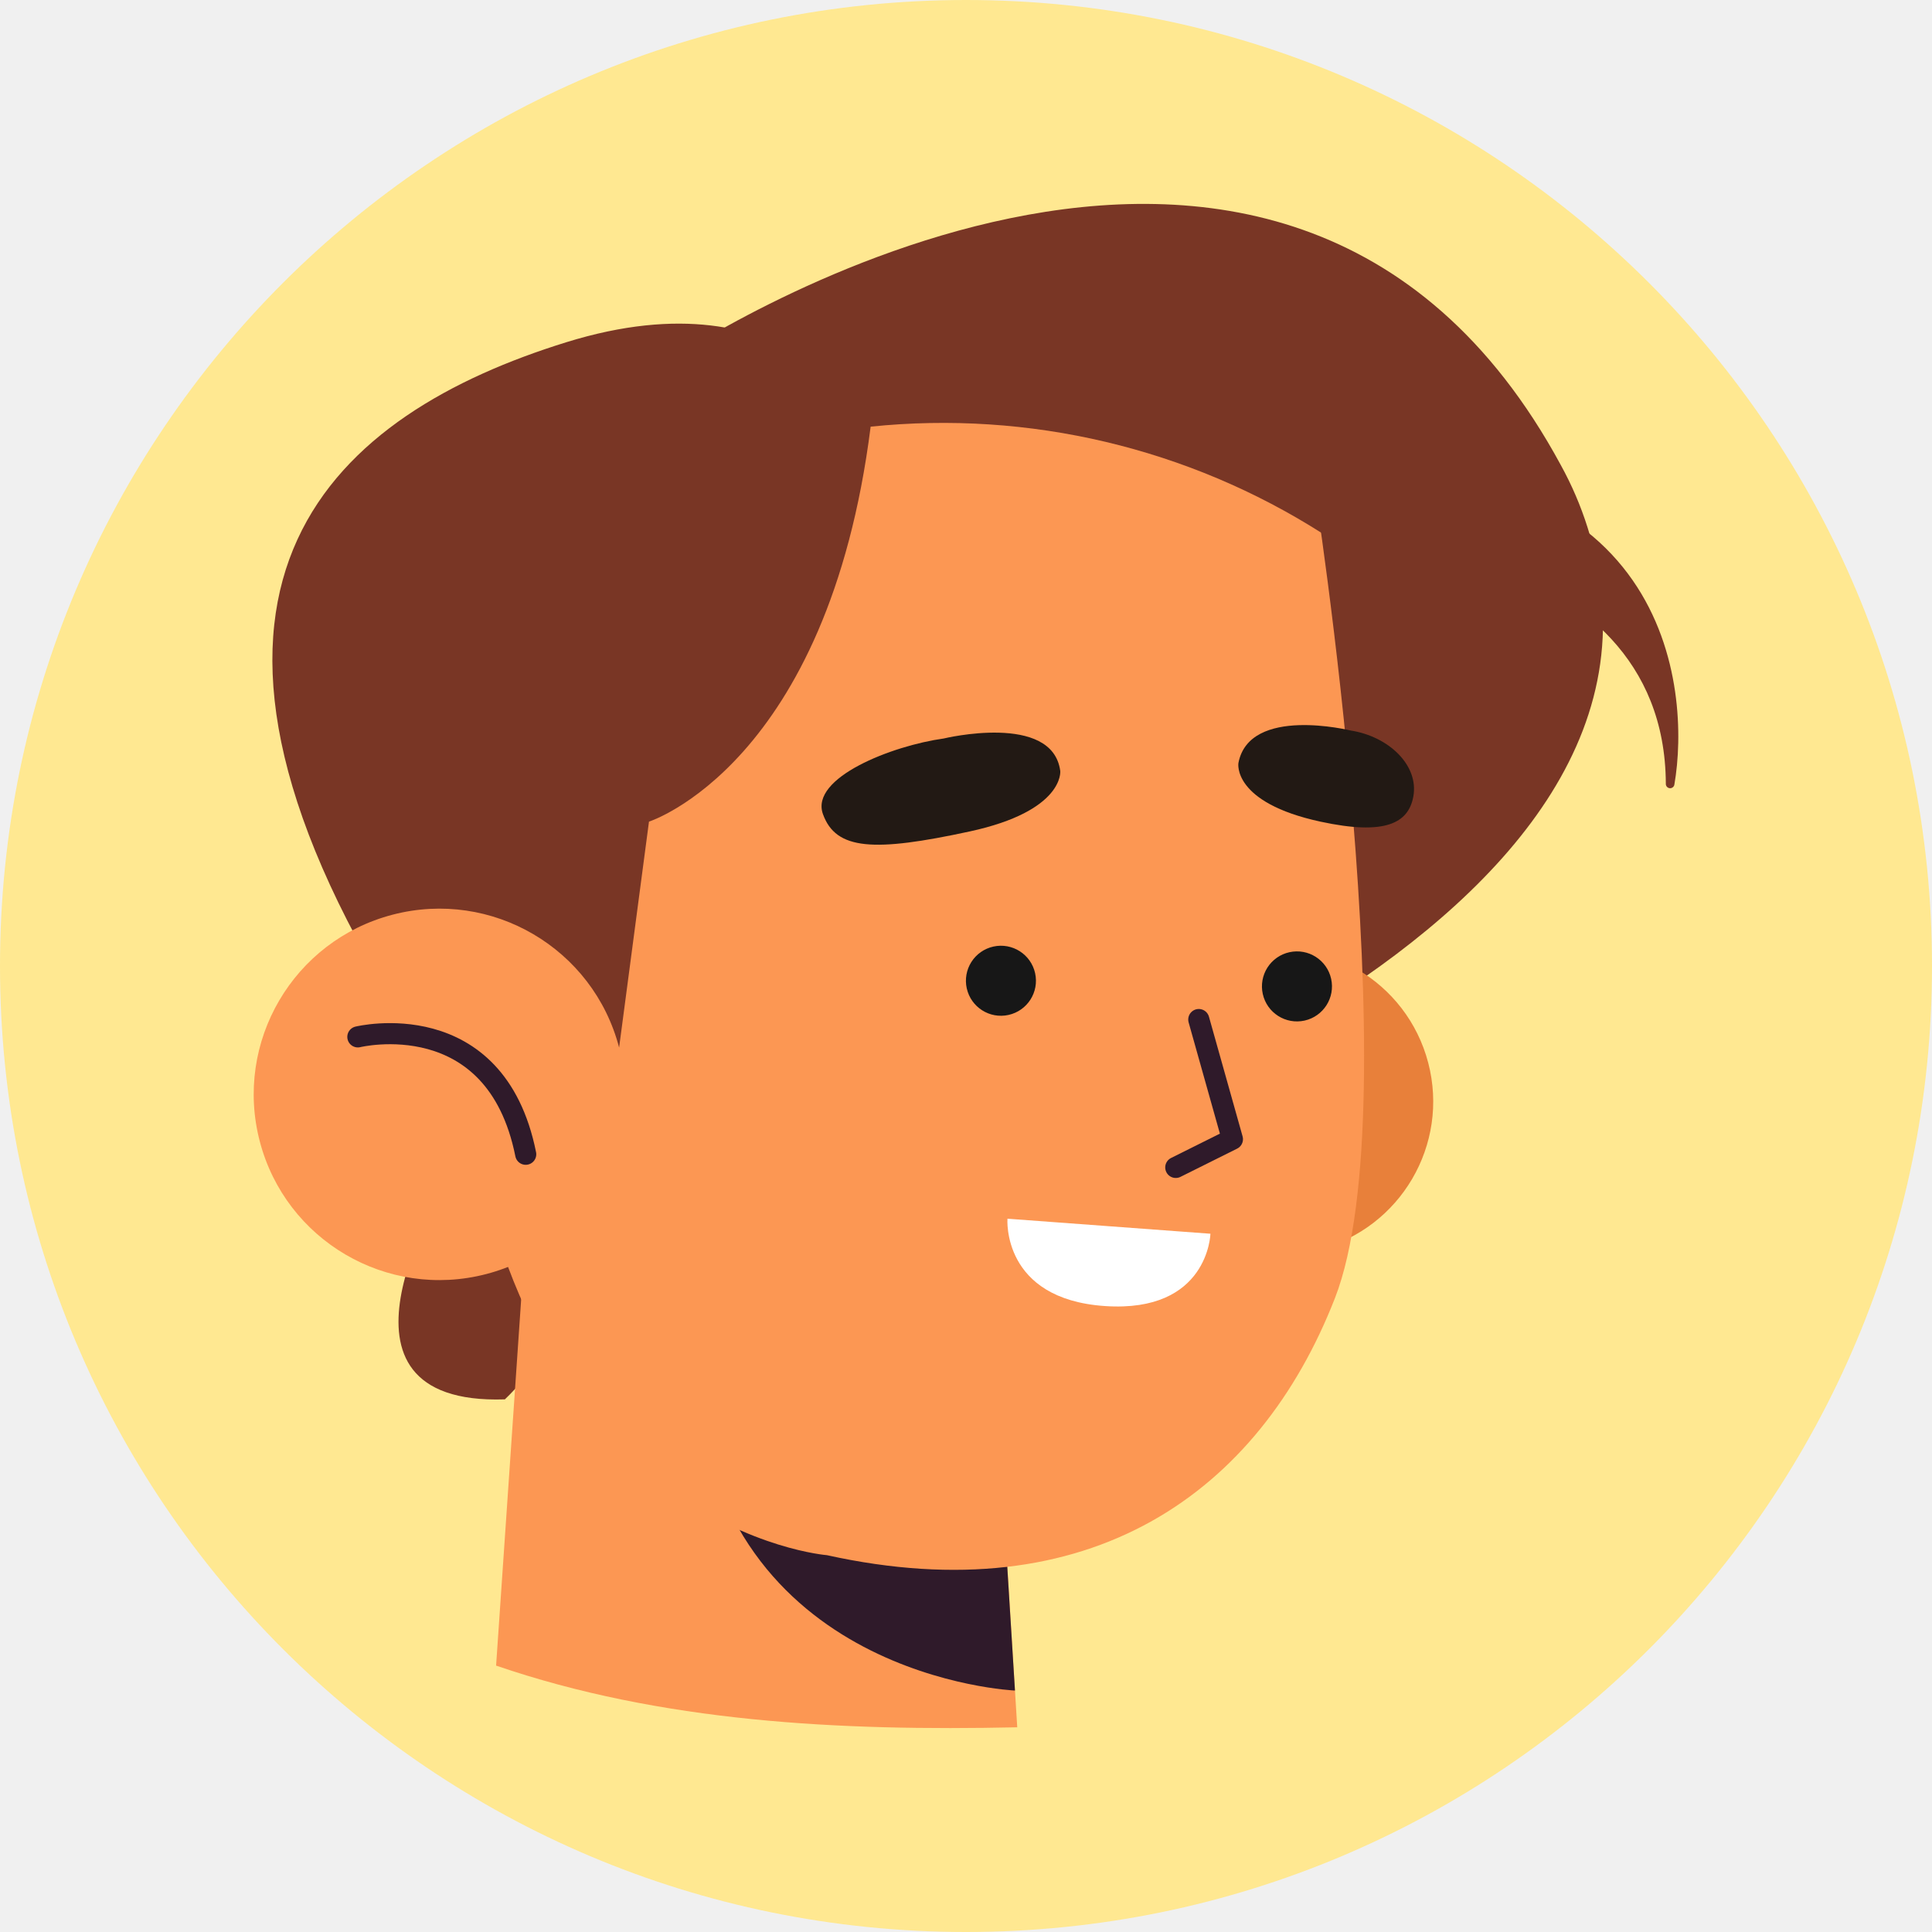
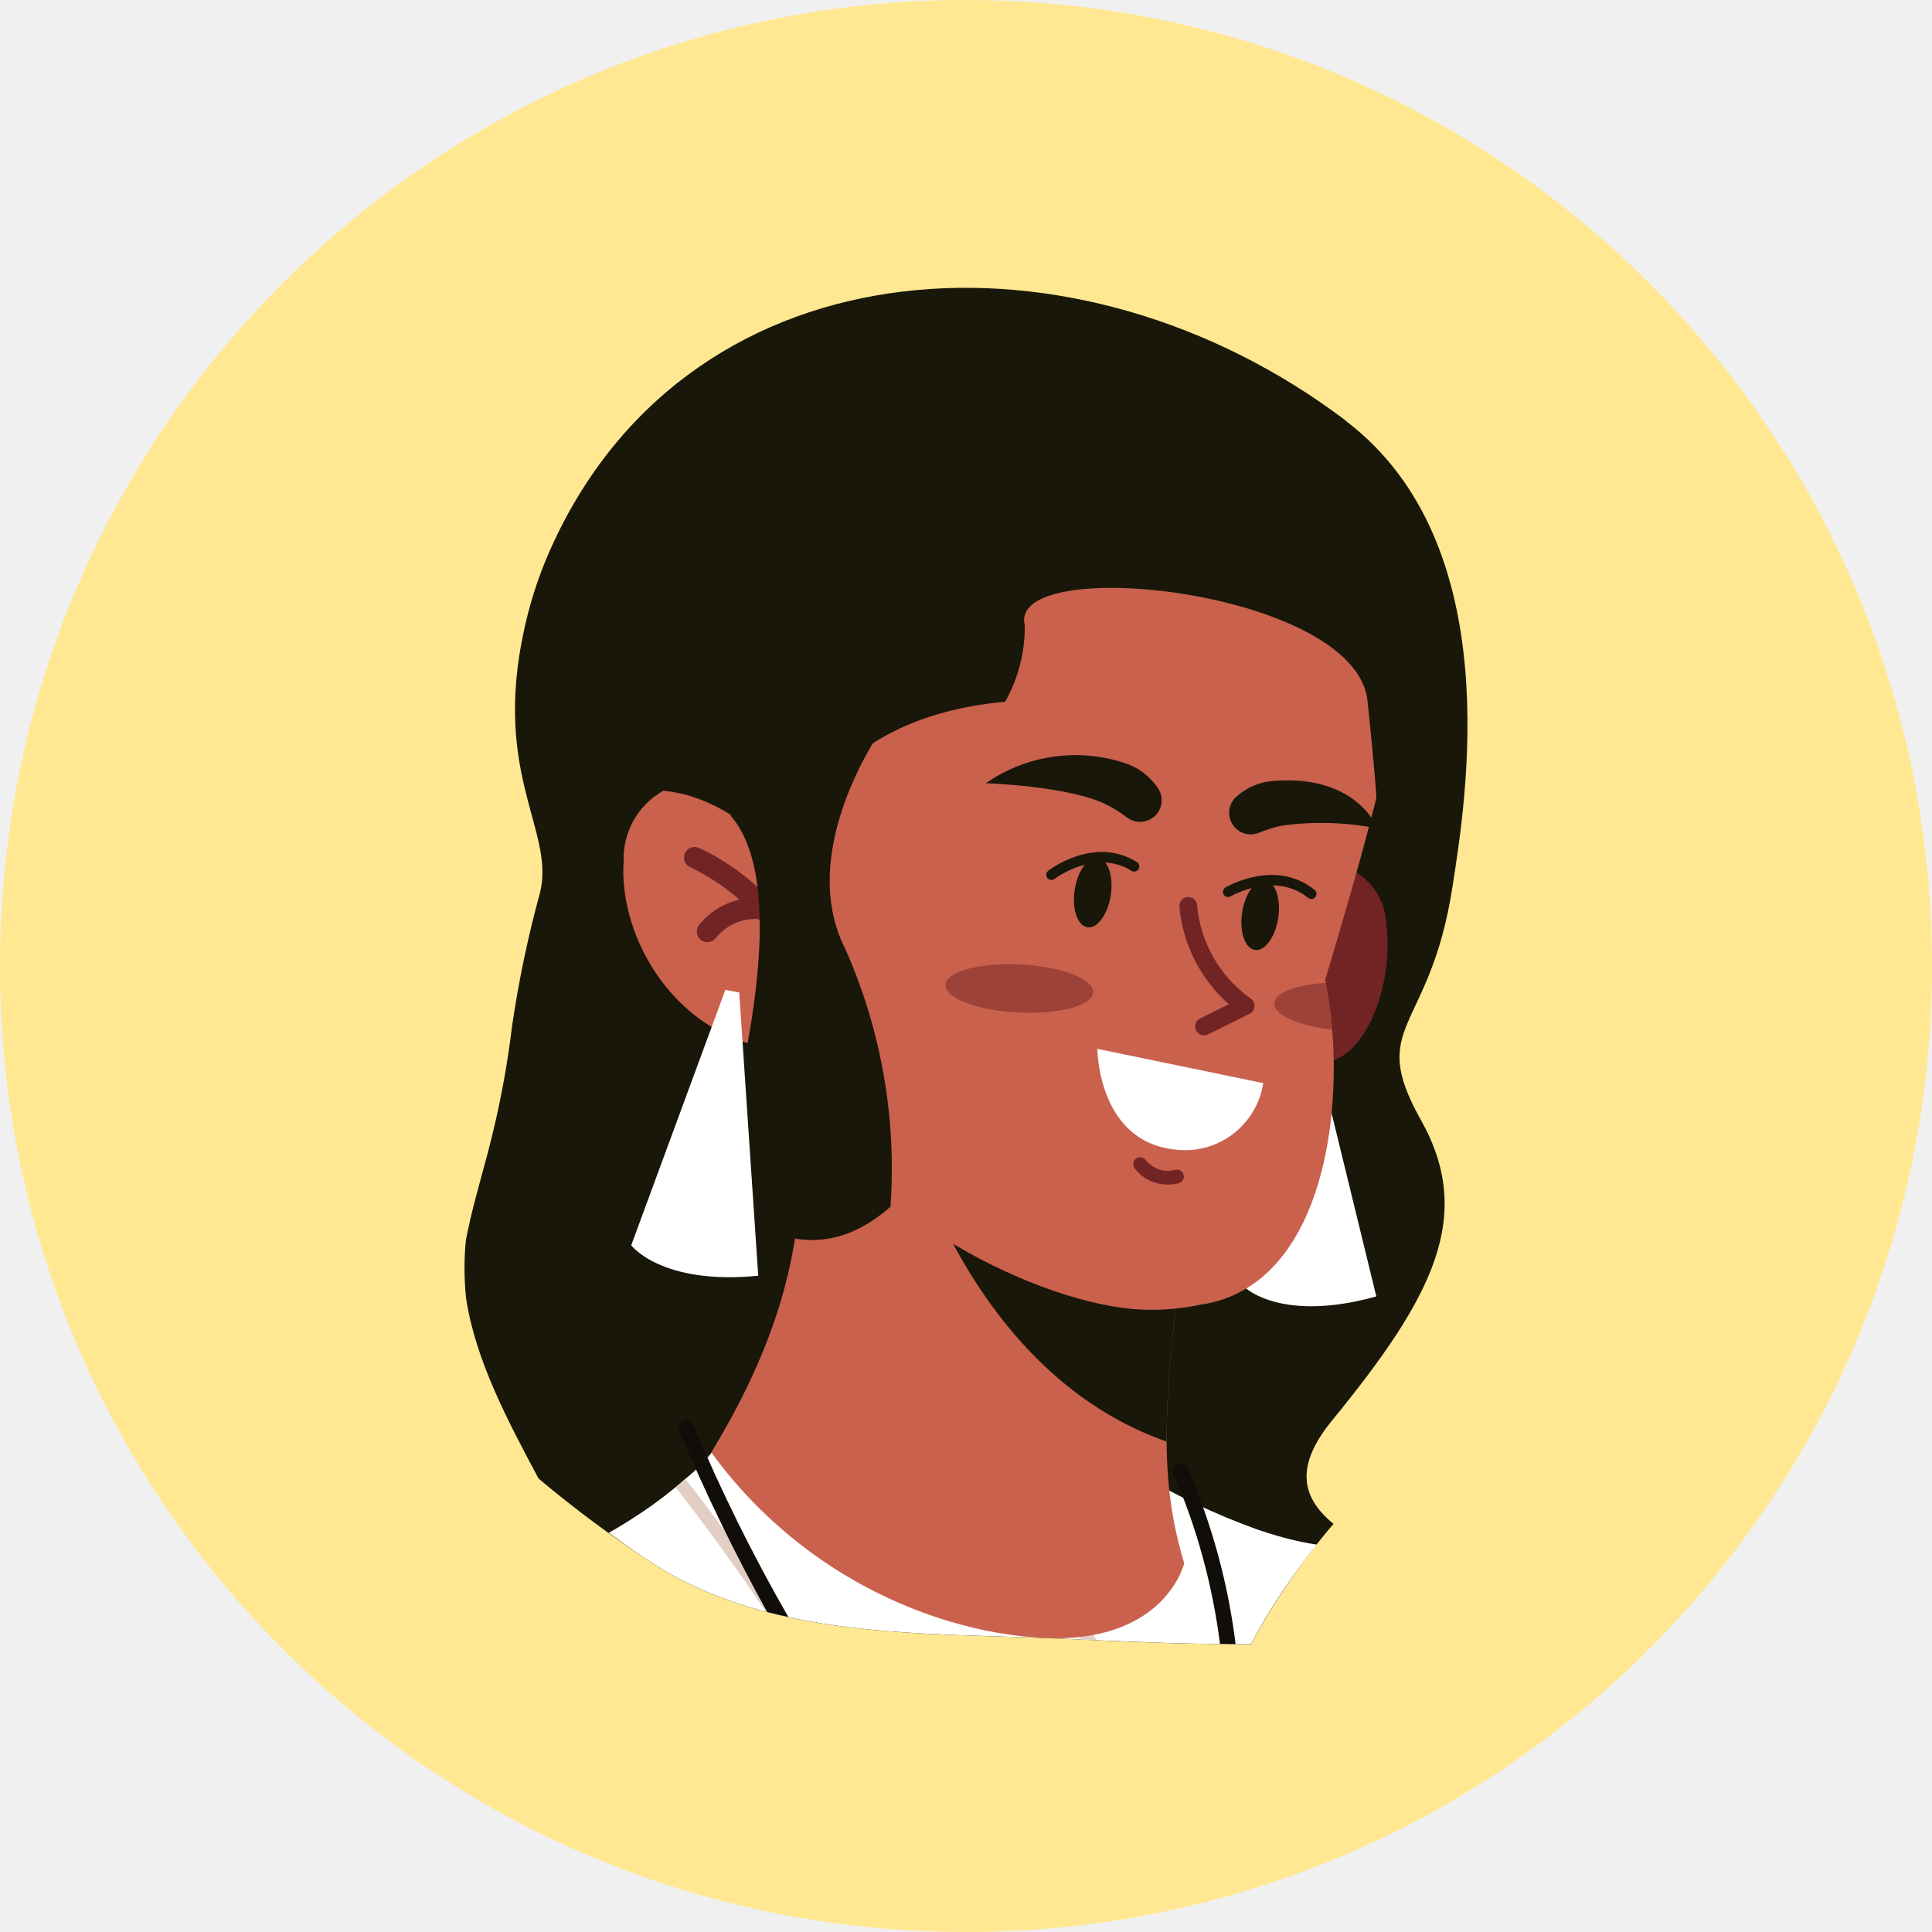
- <svg xmlns="http://www.w3.org/2000/svg" id="Grupo_991247" data-name="Grupo 991247" width="90" height="90" viewBox="0 0 90 90">
+ <svg xmlns="http://www.w3.org/2000/svg" id="Grupo_991351" data-name="Grupo 991351" width="90" height="90" viewBox="0 0 90 90">
  <defs>
    <clipPath id="clip-path">
-       <rect id="Rectángulo_339003" data-name="Rectángulo 339003" width="66.363" height="71" fill="#b90902" />
+       <rect id="Rectángulo_38904" data-name="Rectángulo 38904" width="46.721" height="63.186" fill="none" />
+     </clipPath>
+     <clipPath id="clip-path-3">
+       <rect id="Rectángulo_38901" data-name="Rectángulo 38901" width="2.703" height="2.181" fill="none" />
+     </clipPath>
+     <clipPath id="clip-path-4">
+       <rect id="Rectángulo_38902" data-name="Rectángulo 38902" width="6.883" height="2.268" fill="none" />
    </clipPath>
  </defs>
-   <g id="Grupo_982989" data-name="Grupo 982989">
-     <path id="Trazado_207349" data-name="Trazado 207349" d="M45,0A45,45,0,1,0,90,45,45,45,0,0,0,45,0Z" transform="translate(0)" fill="#ffe891" />
-     <g id="Grupo_984156" data-name="Grupo 984156" transform="translate(11.818 9.5)">
-       <g id="Enmascarar_grupo_984156" data-name="Enmascarar grupo 984156" transform="translate(0 0)" clip-path="url(#clip-path)">
-         <path id="Trazado_212545" data-name="Trazado 212545" d="M11.42,63.841s-6.184,10,2.9,9.7a10,10,0,0,0,2.935-8.984Z" transform="translate(-2.619 -17.853)" fill="#793625" />
-         <path id="Trazado_212546" data-name="Trazado 212546" d="M70.306,18.124a15.94,15.94,0,0,0-1.887-5.954C55.344-12,26.912,7.291,26.912,7.291l4.979,16.934c11.853-7.17,25.955-10.1,38.415-6.1" transform="translate(-7.526 0)" fill="#793625" />
-         <path id="Trazado_212547" data-name="Trazado 212547" d="M33.824,30.1,39.38,52.07S74.148,42.086,72.239,24c-12.46-4-24.8-5.7-38.415,6.1" transform="translate(-9.459 -5.875)" fill="#793625" />
-         <path id="Trazado_212548" data-name="Trazado 212548" d="M56.717,57.078a7.128,7.128,0,1,0,5.1-8.7,7.128,7.128,0,0,0-5.1,8.7" transform="translate(-15.796 -13.465)" fill="#e8803a" />
-         <path id="Trazado_212549" data-name="Trazado 212549" d="M39.953,86.553,39.2,74.392,17.589,55.744,15.676,83.68c7.682,2.631,15.964,3.053,24.277,2.873" transform="translate(-4.384 -15.589)" fill="#fc9753" />
-         <path id="Trazado_212550" data-name="Trazado 212550" d="M43.45,90.482s-13.857-.594-14.89-14.566L42.8,80.034Z" transform="translate(-7.987 -21.23)" fill="#2f1a2a" />
-         <path id="Trazado_212551" data-name="Trazado 212551" d="M53.075,15.167s4.542,28.908.99,38.011S42.621,67.854,30.4,65.153c0,0-14.252-1.106-16.835-21.8C9.679,12.2,39.006-1.773,53.075,15.167" transform="translate(-3.696 -2.207)" fill="#fc9753" />
-         <path id="Trazado_212552" data-name="Trazado 212552" d="M65.241,50.321a1.631,1.631,0,1,0,1.24-1.945,1.63,1.63,0,0,0-1.24,1.945" transform="translate(-18.234 -13.518)" fill="#171717" />
-         <path id="Trazado_212553" data-name="Trazado 212553" d="M46.1,49.955a1.631,1.631,0,1,0,1.24-1.945,1.63,1.63,0,0,0-1.24,1.945" transform="translate(-12.883 -13.415)" fill="#171717" />
-         <path id="Trazado_212554" data-name="Trazado 212554" d="M60.7,52.744l1.567,5.574-2.639,1.315" transform="translate(-16.674 -14.75)" fill="none" stroke="#2f1a2a" stroke-linecap="round" stroke-linejoin="round" stroke-width="0.983" />
-         <path id="Trazado_212555" data-name="Trazado 212555" d="M42.413,34.463s5.068-1.227,5.429,1.514c0,0,.206,1.861-4.228,2.818s-6.222.881-6.828-.813,3.223-3.186,5.627-3.519" transform="translate(-10.269 -9.561)" fill="#221914" />
-         <path id="Trazado_212556" data-name="Trazado 212556" d="M68.907,33.954s-4.718-1.168-5.228,1.516c0,0-.311,1.837,3.829,2.731,3.014.65,4.089.067,4.318-1.164.272-1.459-1.145-2.809-2.92-3.083" transform="translate(-17.807 -9.424)" fill="#221914" />
-         <path id="Trazado_212557" data-name="Trazado 212557" d="M48.743,65.624l9.456.7s-.094,3.695-4.914,3.369-4.542-4.065-4.542-4.065" transform="translate(-13.63 -18.352)" fill="#fff" />
-         <path id="Trazado_212558" data-name="Trazado 212558" d="M17.36,41.462l1.391-10.523s8.335-2.652,10.326-18.4c0,0-3.5-7.245-14.182-3.931S-5.064,19.649,6.651,39.047Z" transform="translate(-0.337 -2.164)" fill="#793625" />
-         <path id="Trazado_212559" data-name="Trazado 212559" d="M.282,56.407A8.65,8.65,0,1,0,6.469,45.854,8.651,8.651,0,0,0,.282,56.407" transform="translate(0 -12.744)" fill="#fc9753" />
-         <path id="Trazado_212560" data-name="Trazado 212560" d="M6.736,53.807s6.408-1.572,7.82,5.468" transform="translate(-1.884 -15.005)" fill="none" stroke="#2f1a2a" stroke-linecap="round" stroke-linejoin="round" stroke-width="0.983" />
-         <path id="Trazado_212561" data-name="Trazado 212561" d="M36.708,11.959a32.88,32.88,0,0,1,21.044,4.974L55.541,7.581,41.7,5.666,28.5,10.637l3.258.308Z" transform="translate(-7.969 -1.584)" fill="#793625" />
-         <path id="Trazado_212562" data-name="Trazado 212562" d="M68.626,20.078s15.937.04,16,11.652a.2.2,0,0,0,.4.035c.747-4.314-.055-16.119-17.645-14.741Z" transform="translate(-18.843 -4.73)" fill="#793625" />
+   <g id="Grupo_159043" data-name="Grupo 159043" transform="translate(0 0)">
+     <circle id="Elipse_4780" data-name="Elipse 4780" cx="45" cy="45" r="45" fill="#ffe891" />
+   </g>
+   <g id="Grupo_162305" data-name="Grupo 162305" transform="translate(21.639 13.407)">
+     <g id="Grupo_162304" data-name="Grupo 162304" clip-path="url(#clip-path)">
+       <g id="Grupo_162303" data-name="Grupo 162303" transform="translate(0 0)">
+         <g id="Grupo_162302" data-name="Grupo 162302" clip-path="url(#clip-path)">
+           <path id="Trazado_143571" data-name="Trazado 143571" d="M41.048,6.184C28.6-3.246,10.732-2.3,4.148,11.859a19.033,19.033,0,0,0-1.192,3.314c-1.878,7.345,1.282,10.013.566,12.985a52.286,52.286,0,0,0-1.306,6.223,42.85,42.85,0,0,1-.923,5.087C.934,40.962.461,42.44.148,43.945c-.039.192-.066.331-.085.424a13.231,13.231,0,0,0,.012,2.716c.444,2.9,1.94,5.691,3.375,8.386A55.511,55.511,0,0,0,8.736,59.4c5.524,3.581,12.652,3.245,18.989,3.528,2.965.133,5.931.275,8.9.259l.008,0a32.412,32.412,0,0,1,3.848-5.606c-1.492-1.223-1.82-2.675-.064-4.821,4.7-5.749,6.653-9.513,4.132-14s.42-4.037,1.474-10.857c.614-3.972,2.611-15.962-4.974-21.707" transform="translate(0 0)" fill="#181709" />
+           <path id="Trazado_143572" data-name="Trazado 143572" d="M36.894,65.242a30.011,30.011,0,0,1,3.069-4.634q-.332-.048-.668-.118c-.395-.08-.79-.181-1.186-.295q-.474-.137-.942-.3a31.559,31.559,0,0,1-5.659-2.7l-6.574-.765-.752-.088L12.631,54.992a7.676,7.676,0,0,1-2.084,2.555c-.143.127-.295.259-.455.39a20.038,20.038,0,0,1-2.114,1.524c-.218.139-.442.278-.68.416-.1.06-.213.121-.319.182.67.482,1.341.962,2.019,1.4,5.524,3.581,12.652,3.245,18.988,3.528,2.734.122,5.468.253,8.2.26.235,0,.469,0,.7-.006" transform="translate(-0.262 -2.062)" fill="#fff" />
+           <path id="Trazado_143573" data-name="Trazado 143573" d="M15.279,64.039c-1.454-2.189-2.985-4.326-4.61-6.391-.143.127-.295.258-.455.39,1.473,1.876,2.865,3.812,4.2,5.79.287.076.577.145.868.211" transform="translate(-0.383 -2.162)" fill="#e2cec3" />
+           <path id="Trazado_143574" data-name="Trazado 143574" d="M24.958,57.252a.3.3,0,0,0,0-.6.3.3,0,0,0,0,.6" transform="translate(-0.925 -2.124)" fill="#e2cec3" />
+           <path id="Trazado_143575" data-name="Trazado 143575" d="M25.242,57.033c1.58,2.624,3.037,5.316,4.413,8.049l.7.029q-2.207-4.406-4.754-8.633l-.752-.088c.052.086.106.172.155.258.08.127.157.257.233.384" transform="translate(-0.932 -2.115)" fill="#e2cec3" />
+           <path id="Trazado_143576" data-name="Trazado 143576" d="M40.1,35.459,37.821,47.935s1.707,1.6,6.072.38L40.758,35.467Z" transform="translate(-1.418 -1.33)" fill="#fff" />
+           <path id="Trazado_143577" data-name="Trazado 143577" d="M42.007,27.884a2.956,2.956,0,0,1,2.43,2.8c.383,2.615-.95,6.971-3.593,6.426s1.163-9.228,1.163-9.228" transform="translate(-1.497 -1.046)" fill="#722324" />
+           <line id="Línea_387" data-name="Línea 387" y2="0.002" transform="translate(33.188 47.104)" fill="#c9614d" />
+           <path id="Trazado_143578" data-name="Trazado 143578" d="M23.128,63.566a18.428,18.428,0,0,0,4.247.749l.471.018c5.31.045,6.127-3.5,6.127-3.5a18.366,18.366,0,0,1-.752-4.032c-.041-.531-.064-1.077-.067-1.641A44.354,44.354,0,0,1,33.465,50c.048-.455.1-.928.164-1.415l.007-.058C26.912,46.9,21.419,43.879,17.677,38.89l-1.007-.607-.679-.412-.127.392.121,1.252c.591,5.886-.762,10.751-4.042,16.156a21.3,21.3,0,0,0,11.185,7.9" transform="translate(-0.448 -1.42)" fill="#c9614d" />
+           <path id="Trazado_143579" data-name="Trazado 143579" d="M14.484,63.74c.327.086.658.162.99.234a80.767,80.767,0,0,1-4.45-9c-.186-.421-.8-.057-.619.362a88.3,88.3,0,0,0,4.078,8.4" transform="translate(-0.389 -2.055)" fill="#110e0a" />
+           <path id="Trazado_143580" data-name="Trazado 143580" d="M36.477,65.3c.243,0,.485.014.728.015a29.726,29.726,0,0,0-2.22-8.159c-.162-.426-.854-.242-.69.191A29.184,29.184,0,0,1,36.477,65.3" transform="translate(-1.285 -2.134)" fill="#110e0a" />
+           <path id="Trazado_143581" data-name="Trazado 143581" d="M22.716,44.334c1.4,3.222,4.673,8.922,10.842,11.073a44.579,44.579,0,0,1,.311-5.165c.049-.454.1-.928.165-1.414-.133.014-.269.025-.405.033-3.669.222-7.644-1.69-10.912-4.527" transform="translate(-0.852 -1.662)" fill="#181709" />
+           <path id="Trazado_143582" data-name="Trazado 143582" d="M7.7,26.969c-.251,3.648,2.529,8.326,7.292,8.785l.025,0h0l.1.011c.064.216.139.427.218.644.032.093.068.189.1.282a.062.062,0,0,0,.012.026C18,43.12,26.577,47.371,31.342,47.828a10.949,10.949,0,0,0,3.247-.2c5.137-.752,6.554-7.526,6.119-12.808a20.069,20.069,0,0,0-.3-2.181l-.029-.141s2.2-7.2,2.814-10.358c1.192-6.13-1.924-12.656-15.4-14.823s-17.3,6.026-18.562,10.426c-.212.732-.367,5.175.326,5.941A3.624,3.624,0,0,0,7.7,26.969" transform="translate(-0.288 -0.261)" fill="#c9614d" />
+           <path id="Trazado_143583" data-name="Trazado 143583" d="M39.315,30.433c-.137.892-.623,1.559-1.087,1.488s-.73-.852-.593-1.745.623-1.559,1.087-1.488.73.852.593,1.745" transform="translate(-1.41 -1.076)" fill="#181709" />
+           <path id="Trazado_143584" data-name="Trazado 143584" d="M36.853,29.427A.239.239,0,0,1,36.827,29c.1-.056,2.351-1.355,4.159.122a.239.239,0,0,1-.3.371c-1.551-1.27-3.593-.092-3.613-.081a.237.237,0,0,1-.217.013" transform="translate(-1.377 -1.066)" fill="#181709" />
+           <path id="Trazado_143585" data-name="Trazado 143585" d="M31.21,29.335c-.137.892-.623,1.559-1.087,1.488s-.73-.852-.593-1.745.624-1.559,1.088-1.488.729.852.592,1.745" transform="translate(-1.106 -1.034)" fill="#181709" />
+           <path id="Trazado_143586" data-name="Trazado 143586" d="M28.327,28.6a.239.239,0,0,1-.079-.419c.087-.067,2.16-1.642,4.14-.4a.239.239,0,0,1-.253.405c-1.7-1.064-3.576.363-3.594.377a.243.243,0,0,1-.214.04" transform="translate(-1.056 -1.024)" fill="#181709" />
+           <path id="Trazado_143587" data-name="Trazado 143587" d="M30.629,36.833s.007,4.282,3.582,4.689a3.692,3.692,0,0,0,4.146-3.092Z" transform="translate(-1.149 -1.381)" fill="#fff" />
+           <path id="Trazado_143588" data-name="Trazado 143588" d="M33.471,43.291a1.925,1.925,0,0,1-1.058-.719.324.324,0,0,1,.537-.361,1.31,1.31,0,0,0,1.395.449.324.324,0,0,1,.146.63,2.1,2.1,0,0,1-1.02,0" transform="translate(-1.214 -1.578)" fill="#722324" />
+           <path id="Trazado_143589" data-name="Trazado 143589" d="M9.563,23.648a7.931,7.931,0,0,1,1.09.2A8.059,8.059,0,0,1,15.276,27.4c.192-1.239,1.519-6.924,9.821-7.859.118-.013.246-.025.379-.036a7.079,7.079,0,0,0,.914-3.562c-.827-3.375,15.422-1.661,15.968,3.519.228,2.17.35,3.584.416,4.5v0a8.919,8.919,0,0,1,.058,1.685s1.434,1.494,1.554-5.64a9.687,9.687,0,0,0-2.409-6.364C38.734,9.7,32.577,6.877,25.768,6,15.687,4.714,8.341,15.306,7.859,19.172s1.7,4.477,1.7,4.477" transform="translate(-0.292 -0.221)" fill="#181709" />
+           <g id="Grupo_162298" data-name="Grupo 162298" transform="translate(37.718 32.381)" opacity="0.5">
+             <g id="Grupo_162297" data-name="Grupo 162297">
+               <g id="Grupo_162296" data-name="Grupo 162296" clip-path="url(#clip-path-3)">
+                 <path id="Trazado_143590" data-name="Trazado 143590" d="M39.188,34.586c-.027.543,1.134,1.054,2.7,1.237a20.133,20.133,0,0,0-.3-2.181c-1.37.08-2.375.45-2.4.944" transform="translate(-39.188 -33.642)" fill="#722324" />
+               </g>
+             </g>
+           </g>
+           <path id="Trazado_143591" data-name="Trazado 143591" d="M35.709,35.924a.424.424,0,0,0,.228-.04l1.933-.961a.413.413,0,0,0,.051-.711,5.963,5.963,0,0,1-2.5-4.379.414.414,0,0,0-.819.121,6.9,6.9,0,0,0,2.3,4.525l-1.337.663a.414.414,0,0,0,.141.783" transform="translate(-1.298 -1.106)" fill="#722324" />
+           <path id="Trazado_143592" data-name="Trazado 143592" d="M31.8,25.516a1.006,1.006,0,0,0,1.486-1.3,2.923,2.923,0,0,0-1.628-1.242,7.3,7.3,0,0,0-6.422.952s3.872.129,5.608.992a5.706,5.706,0,0,1,.956.6" transform="translate(-0.946 -0.848)" fill="#181709" />
+           <path id="Trazado_143593" data-name="Trazado 143593" d="M38.4,26.279a1.006,1.006,0,0,1-1.1-1.638,2.916,2.916,0,0,1,1.891-.783c3.784-.262,4.736,2.225,4.736,2.225a13.354,13.354,0,0,0-4.449-.137,5.571,5.571,0,0,0-1.077.333" transform="translate(-1.387 -0.894)" fill="#181709" />
+           <g id="Grupo_162301" data-name="Grupo 162301" transform="translate(22.405 31.508)" opacity="0.5">
+             <g id="Grupo_162300" data-name="Grupo 162300" transform="translate(0)">
+               <g id="Grupo_162299" data-name="Grupo 162299" clip-path="url(#clip-path-4)">
+                 <path id="Trazado_143594" data-name="Trazado 143594" d="M30.161,34.044c-.031.619-1.6,1.042-3.5.945s-3.416-.676-3.384-1.295,1.6-1.041,3.5-.945,3.416.676,3.384,1.295" transform="translate(-23.278 -32.735)" fill="#722324" />
+               </g>
+             </g>
+           </g>
+           <path id="Trazado_143595" data-name="Trazado 143595" d="M15.276,36.82l.025,0h0l.1.011c.062.215.137.427.216.644.034.093.069.189.1.282a.16.16,0,0,0,.013.026,4.4,4.4,0,0,0,1.892-.6,3.486,3.486,0,0,0,1.044-.987.494.494,0,0,0-.809-.566,2.656,2.656,0,0,1-1.245.947,3.563,3.563,0,0,1-.878.209,4.248,4.248,0,0,1-.466.034" transform="translate(-0.573 -1.328)" fill="#722324" />
+           <path id="Trazado_143596" data-name="Trazado 143596" d="M15.748,33.693a.493.493,0,0,1-.376-.421c-.422-3.477-4.414-5.244-4.453-5.261a.493.493,0,0,1,.39-.907c.186.08,4.553,2,5.043,6.048a.492.492,0,0,1-.43.55.514.514,0,0,1-.172-.01" transform="translate(-0.398 -1.015)" fill="#722324" />
+           <path id="Trazado_143597" data-name="Trazado 143597" d="M11.622,31.575a.48.48,0,0,1-.172-.078.493.493,0,0,1-.116-.688,3.387,3.387,0,0,1,3.073-1.265.493.493,0,0,1-.108.981,2.4,2.4,0,0,0-2.161.856.494.494,0,0,1-.516.194" transform="translate(-0.422 -1.107)" fill="#722324" />
+           <path id="Trazado_143598" data-name="Trazado 143598" d="M11.889,43.176c2.688,1.986,5.432,3.033,8.4.43a25.228,25.228,0,0,0-2.1-12c-2.365-4.636,1.763-10.352,1.763-10.352-2.63,1.089-5.543,1.058-7.106,4.135,2.608,3.01.98,11.184-.954,17.785" transform="translate(-0.446 -0.797)" fill="#181709" />
+           <path id="Trazado_143599" data-name="Trazado 143599" d="M12.453,33.979l-4.385,11.9s1.407,1.865,5.917,1.416L13.1,34.1Z" transform="translate(-0.303 -1.274)" fill="#fff" />
+         </g>
      </g>
    </g>
  </g>
</svg>
